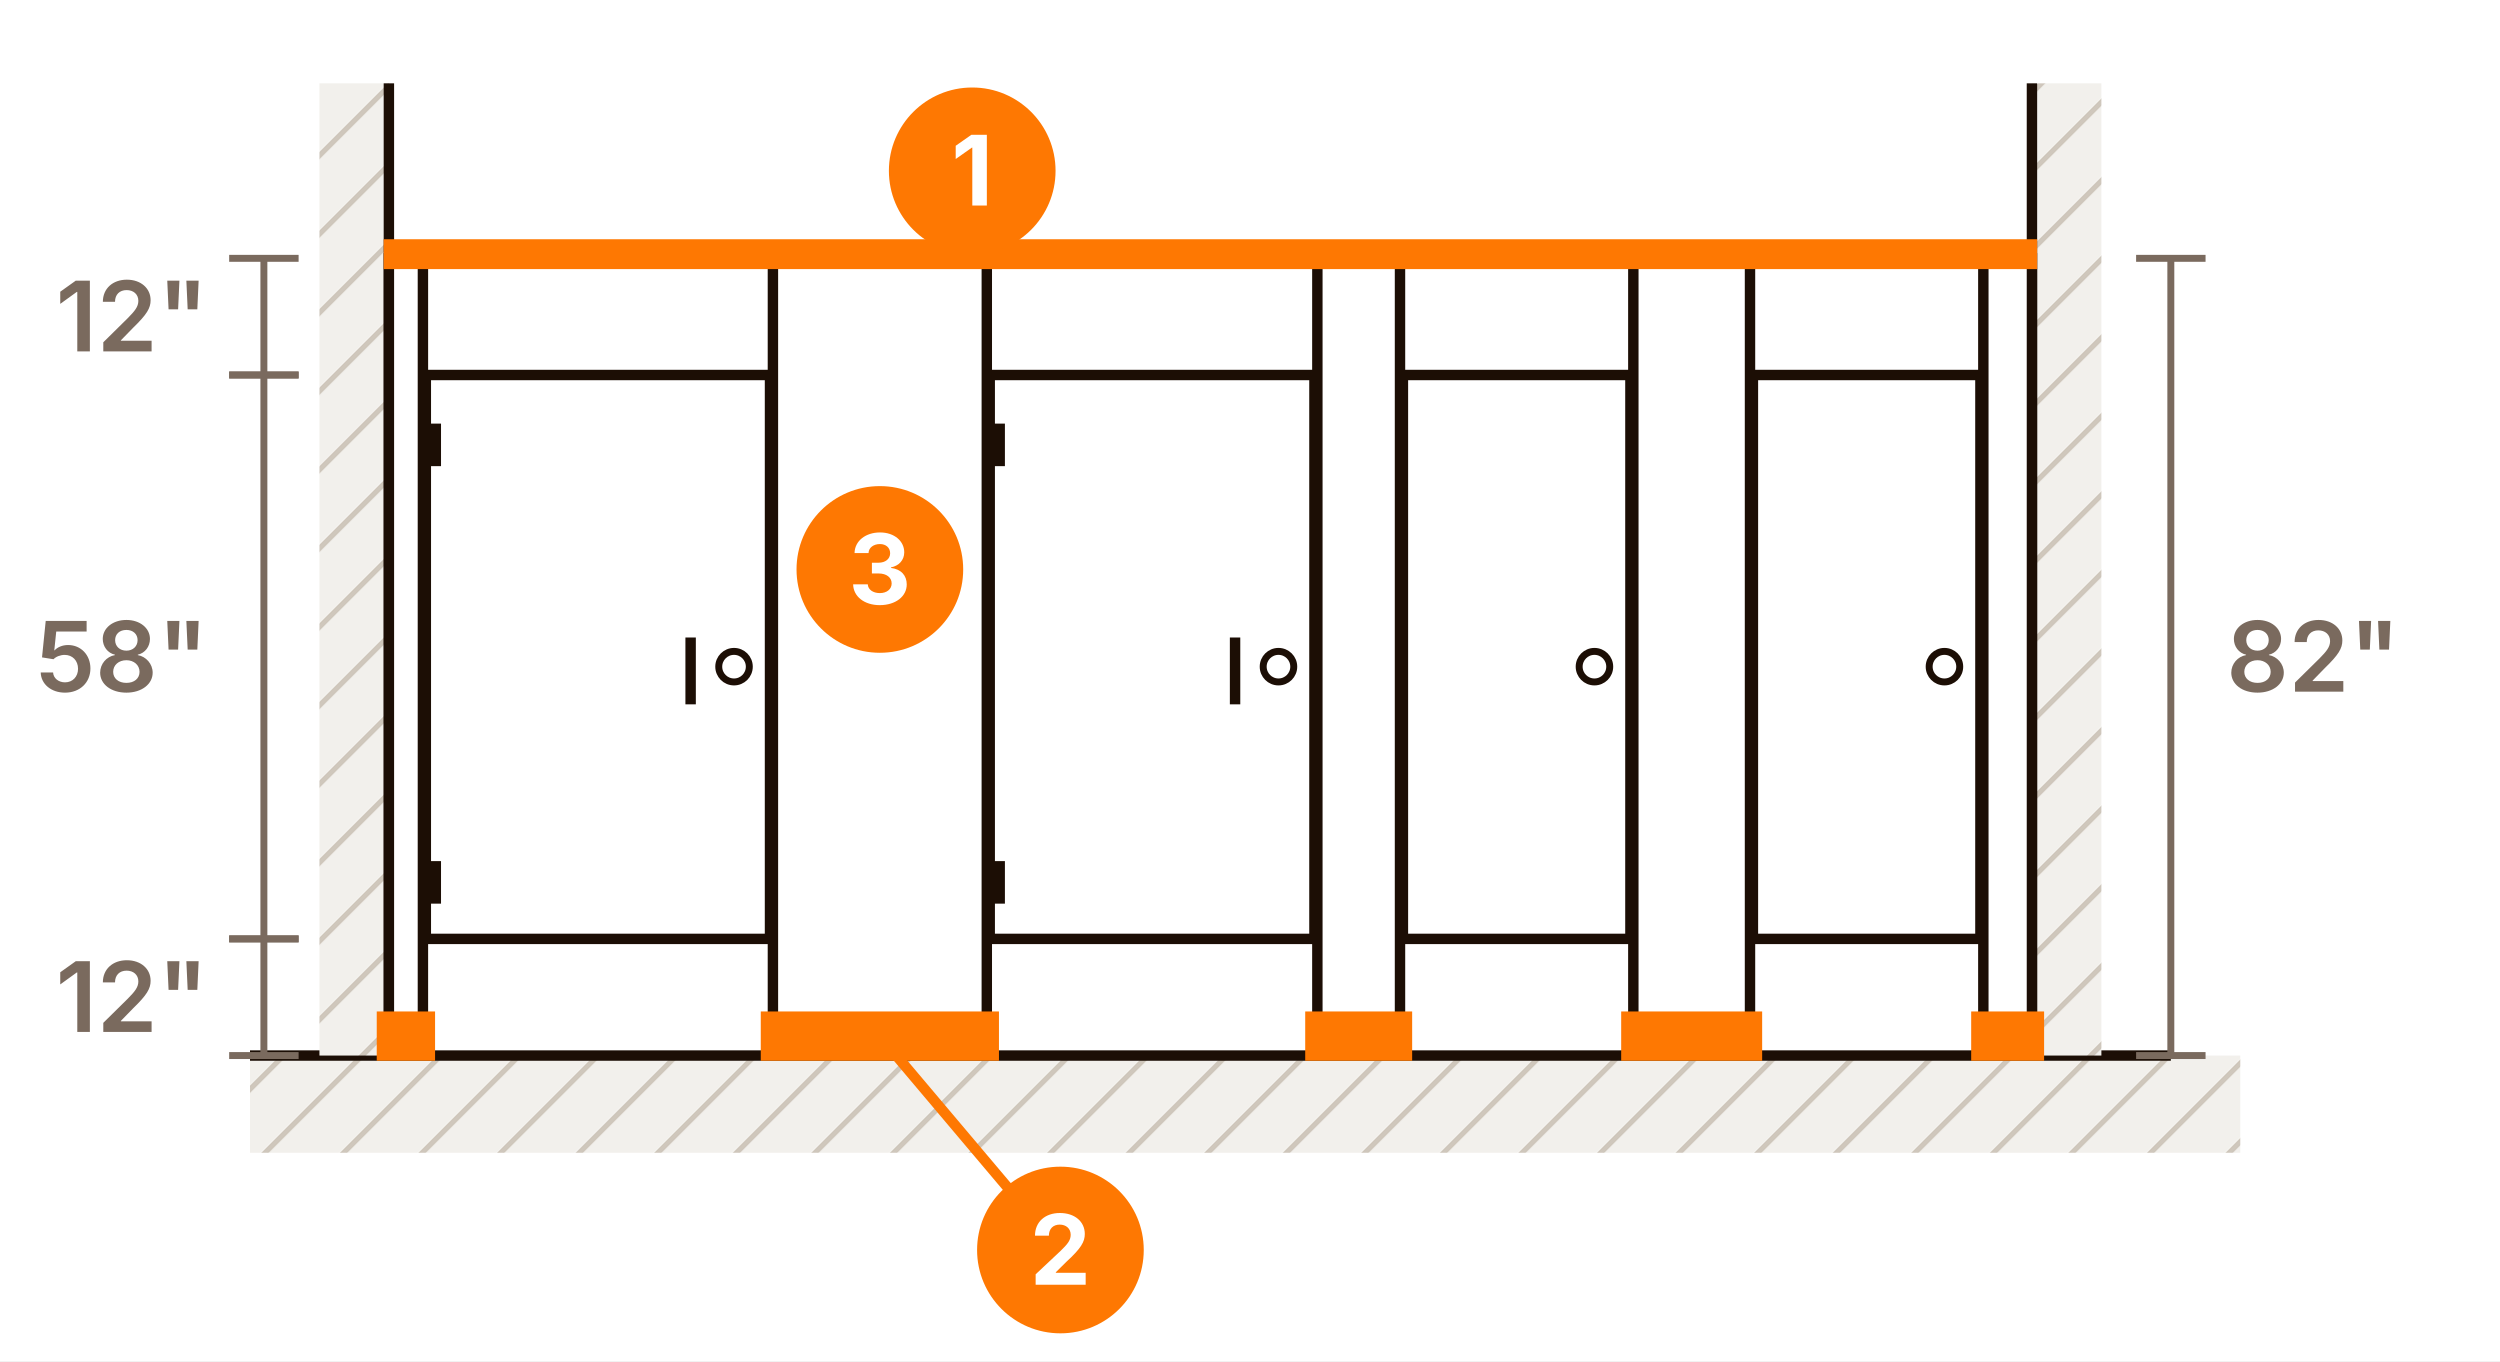
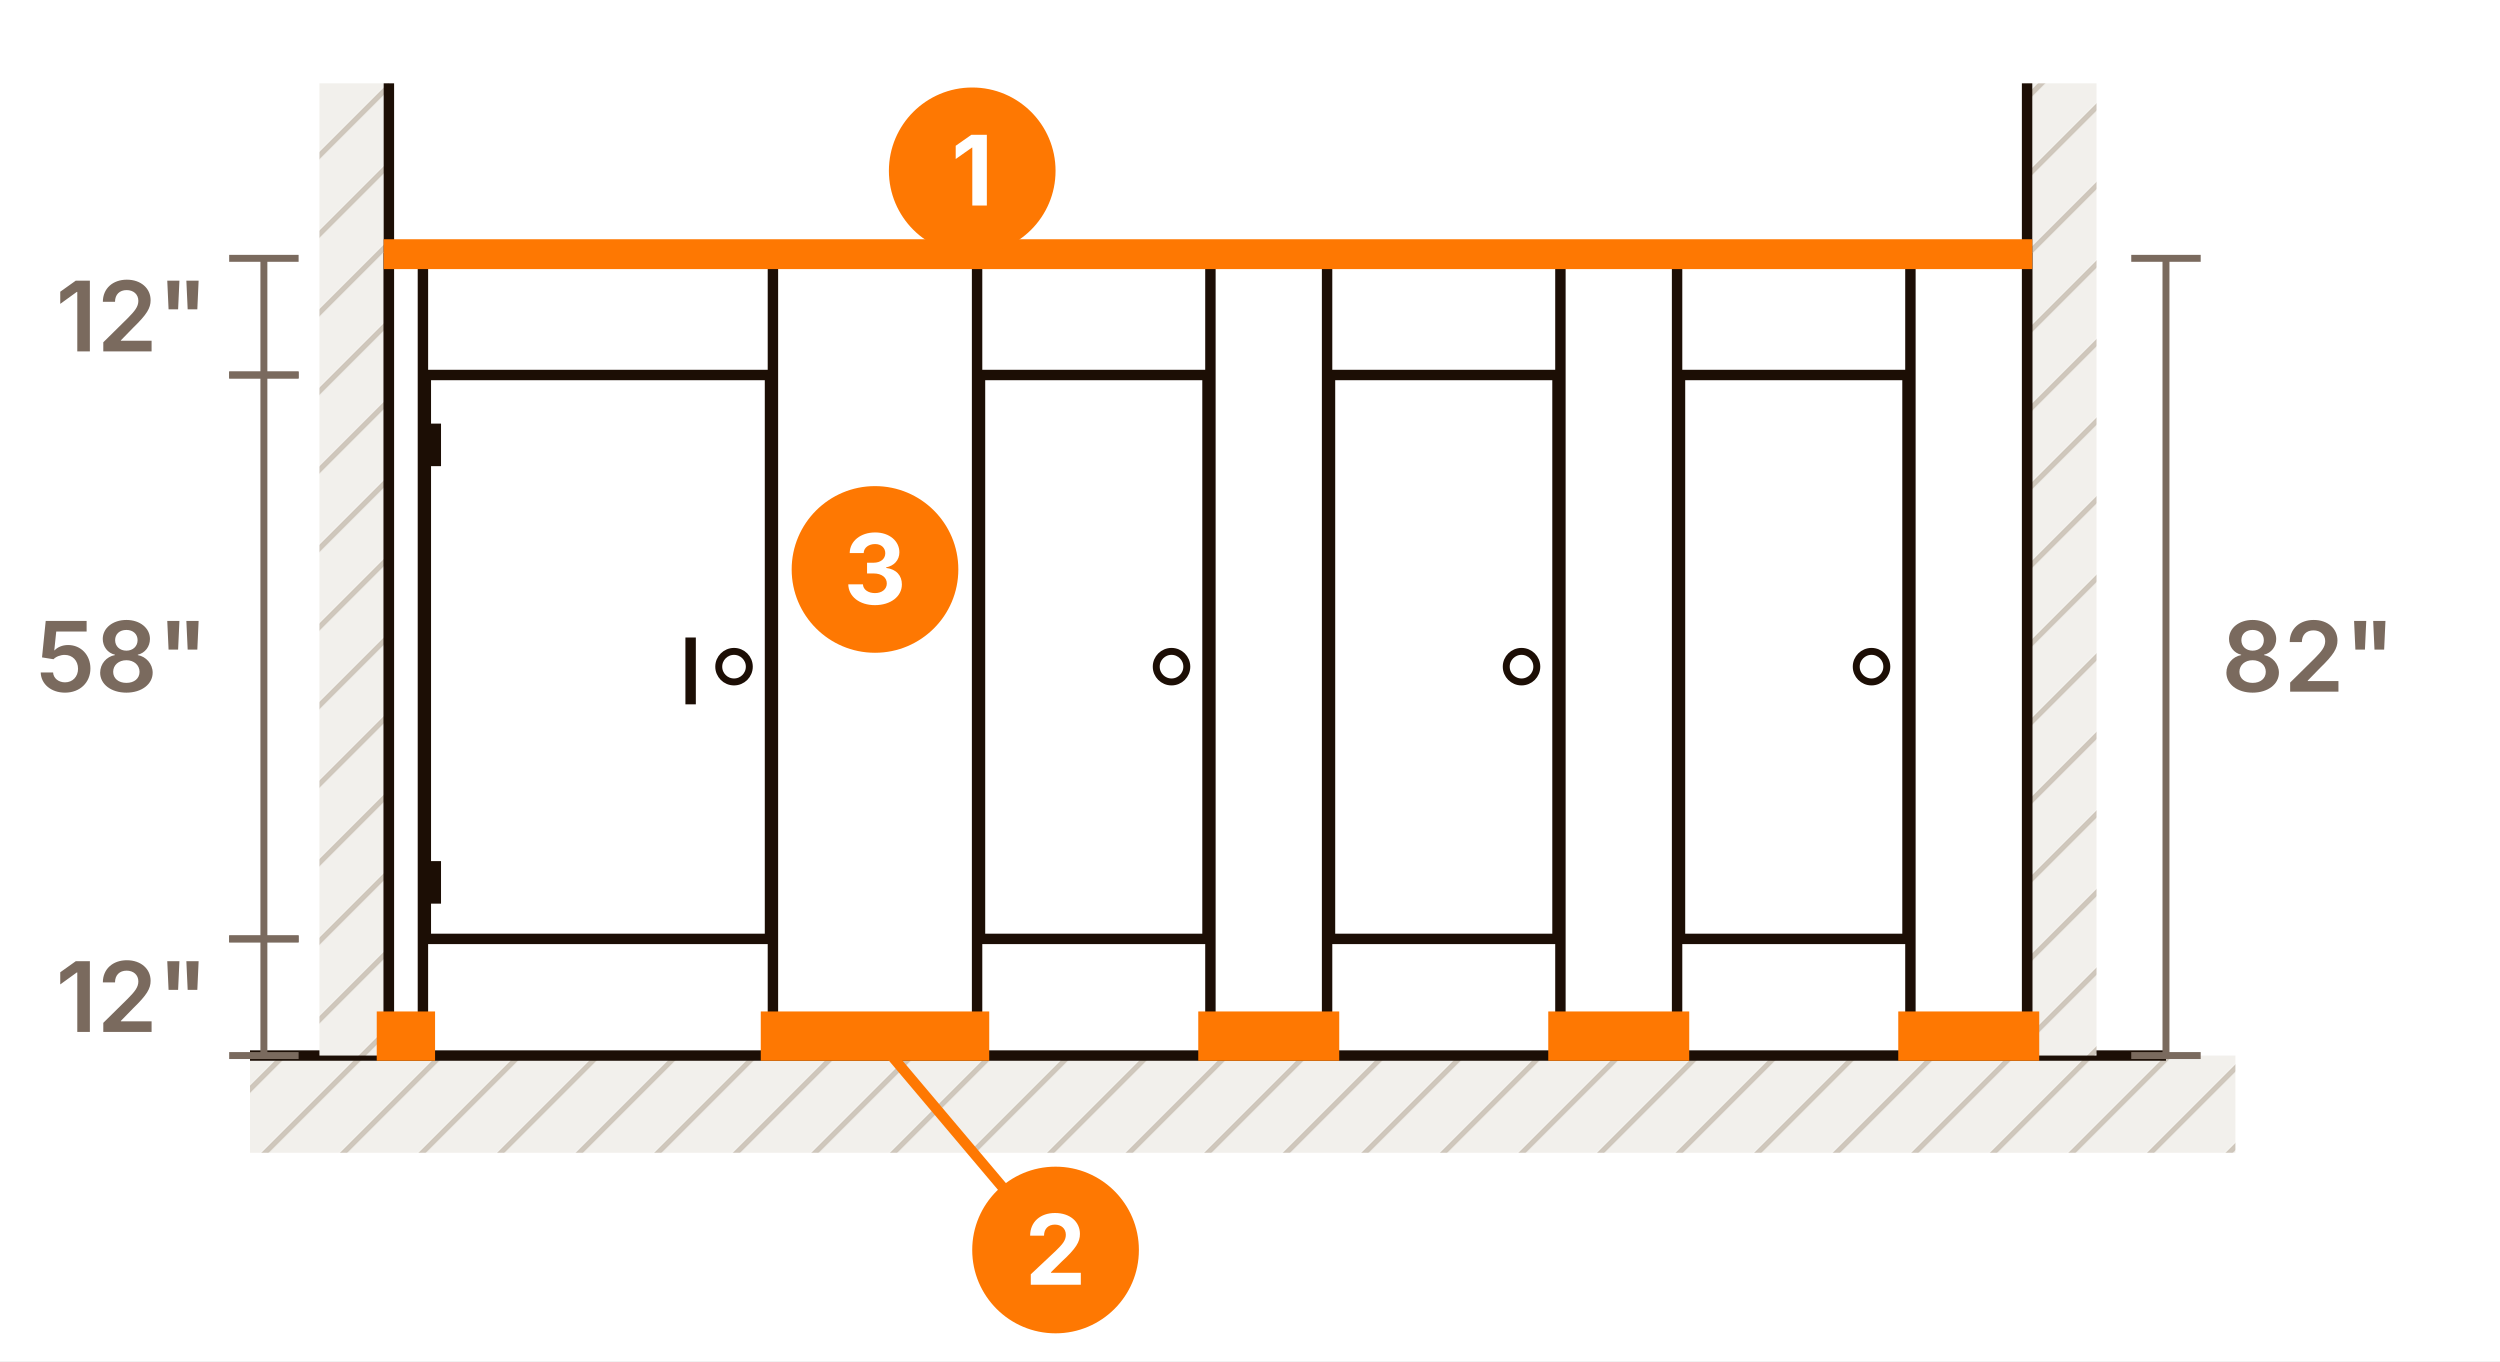
<svg xmlns="http://www.w3.org/2000/svg" viewBox="0 0 360 196" width="360" height="196" role="img" aria-labelledby="t-mounting-overhead-braced-front-m d-mounting-overhead-braced-front-m" font-family="Inter, ui-sans-serif, system-ui, sans-serif">
  <defs>
    <pattern id="hatch-mounting-overhead-braced-front-m" width="8" height="8" patternUnits="userSpaceOnUse" patternTransform="rotate(45)">
      <rect width="8" height="8" fill="#f2f0ec" />
      <line x1="0" y1="0" x2="0" y2="8" stroke="#cfc7bc" stroke-width="1.5" />
    </pattern>
    <marker id="tick-mounting-overhead-braced-front-m" viewBox="0 0 10 10" refX="5" refY="5" markerWidth="8" markerHeight="8" orient="auto">
      <path d="M2 8 L8 2" stroke="#7a6a5e" stroke-width="1.5" />
    </marker>
  </defs>
  <rect width="360" height="196" fill="#ffffff" />
-   <rect x="36" y="152" width="286.6" height="14" fill="url(#hatch-mounting-overhead-braced-front-m)" stroke="none" stroke-width="1.5" />
-   <line x1="36" y1="152" x2="312.6" y2="152" stroke="#1c0e05" stroke-width="1.5" />
+   <rect x="36" y="152" width="285.9" height="14" fill="url(#hatch-mounting-overhead-braced-front-m)" stroke="none" stroke-width="1.5" />
+   <line x1="36" y1="152" x2="311.9" y2="152" stroke="#1c0e05" stroke-width="1.5" />
  <rect x="46" y="12" width="10" height="140" fill="url(#hatch-mounting-overhead-braced-front-m)" stroke="none" stroke-width="1.5" />
  <line x1="56" y1="12" x2="56" y2="152" stroke="#1c0e05" stroke-width="1.5" />
-   <rect x="292.6" y="12" width="10" height="140" fill="url(#hatch-mounting-overhead-braced-front-m)" stroke="none" stroke-width="1.5" />
-   <line x1="292.6" y1="12" x2="292.6" y2="152" stroke="#1c0e05" stroke-width="1.5" />
+   <rect x="291.9" y="12" width="10" height="140" fill="url(#hatch-mounting-overhead-braced-front-m)" stroke="none" stroke-width="1.5" />
+   <line x1="291.9" y1="12" x2="291.9" y2="152" stroke="#1c0e05" stroke-width="1.5" />
  <rect x="56" y="37.2" width="4.9" height="113.4" fill="#ffffff" stroke="#1c0e05" stroke-width="1.5" />
  <rect x="61.32" y="54" width="49.56" height="81.2" fill="#ffffff" stroke="#1c0e05" stroke-width="1.5" />
  <rect x="60.445" y="61" width="3.062" height="6.125" fill="#1c0e05" stroke="none" stroke-width="1.5" />
  <rect x="60.445" y="124" width="3.062" height="6.125" fill="#1c0e05" stroke="none" stroke-width="1.5" />
  <rect x="98.7" y="91.8" width="1.5" height="9.625" fill="#1c0e05" stroke="none" stroke-width="1.5" />
  <circle cx="105.7" cy="96" r="2.2" fill="#fff" stroke="#1c0e05" stroke-width="1" />
-   <rect x="111.3" y="37.2" width="30.8" height="113.4" fill="#ffffff" stroke="#1c0e05" stroke-width="1.5" />
-   <rect x="142.52" y="54" width="46.76" height="81.2" fill="#ffffff" stroke="#1c0e05" stroke-width="1.5" />
-   <rect x="141.645" y="61" width="3.062" height="6.125" fill="#1c0e05" stroke="none" stroke-width="1.5" />
-   <rect x="141.645" y="124" width="3.062" height="6.125" fill="#1c0e05" stroke="none" stroke-width="1.5" />
-   <rect x="177.1" y="91.8" width="1.5" height="9.625" fill="#1c0e05" stroke="none" stroke-width="1.5" />
-   <circle cx="184.1" cy="96" r="2.2" fill="#fff" stroke="#1c0e05" stroke-width="1" />
-   <rect x="189.7" y="37.2" width="11.9" height="113.4" fill="#ffffff" stroke="#1c0e05" stroke-width="1.5" />
-   <rect x="202.02" y="54" width="32.76" height="81.2" fill="#ffffff" stroke="#1c0e05" stroke-width="1.5" />
-   <circle cx="229.6" cy="96" r="2.2" fill="#fff" stroke="#1c0e05" stroke-width="1" />
-   <rect x="235.2" y="37.2" width="16.8" height="113.4" fill="#ffffff" stroke="#1c0e05" stroke-width="1.5" />
-   <rect x="252.42" y="54" width="32.76" height="81.2" fill="#ffffff" stroke="#1c0e05" stroke-width="1.5" />
-   <circle cx="280" cy="96" r="2.2" fill="#fff" stroke="#1c0e05" stroke-width="1" />
-   <rect x="285.6" y="37.2" width="7" height="113.4" fill="#ffffff" stroke="#1c0e05" stroke-width="1.5" />
-   <rect x="56" y="35.2" width="236.6" height="2.8" fill="#fe7802" stroke="#fe7802" stroke-width="1.5" />
+   <rect x="111.3" y="37.2" width="29.4" height="113.4" fill="#ffffff" stroke="#1c0e05" stroke-width="1.5" />
+   <rect x="141.12" y="54" width="32.76" height="81.2" fill="#ffffff" stroke="#1c0e05" stroke-width="1.5" />
+   <circle cx="168.7" cy="96" r="2.2" fill="#fff" stroke="#1c0e05" stroke-width="1" />
+   <rect x="174.3" y="37.2" width="16.8" height="113.4" fill="#ffffff" stroke="#1c0e05" stroke-width="1.5" />
+   <rect x="191.52" y="54" width="32.76" height="81.2" fill="#ffffff" stroke="#1c0e05" stroke-width="1.5" />
+   <circle cx="219.1" cy="96" r="2.2" fill="#fff" stroke="#1c0e05" stroke-width="1" />
+   <rect x="224.7" y="37.2" width="16.8" height="113.4" fill="#ffffff" stroke="#1c0e05" stroke-width="1.5" />
+   <rect x="241.92" y="54" width="32.76" height="81.2" fill="#ffffff" stroke="#1c0e05" stroke-width="1.5" />
+   <circle cx="269.5" cy="96" r="2.2" fill="#fff" stroke="#1c0e05" stroke-width="1" />
+   <rect x="275.1" y="37.2" width="16.8" height="113.4" fill="#ffffff" stroke="#1c0e05" stroke-width="1.5" />
+   <rect x="56" y="35.2" width="235.9" height="2.8" fill="#fe7802" stroke="#fe7802" stroke-width="1.5" />
  <rect x="55" y="146.4" width="6.9" height="5.6" fill="#fe7802" stroke="#fe7802" stroke-width="1.5" />
-   <rect x="110.3" y="146.4" width="32.8" height="5.6" fill="#fe7802" stroke="#fe7802" stroke-width="1.5" />
-   <rect x="188.7" y="146.4" width="13.9" height="5.6" fill="#fe7802" stroke="#fe7802" stroke-width="1.5" />
-   <rect x="234.2" y="146.4" width="18.8" height="5.6" fill="#fe7802" stroke="#fe7802" stroke-width="1.5" />
-   <rect x="284.6" y="146.4" width="9" height="5.6" fill="#fe7802" stroke="#fe7802" stroke-width="1.5" />
+   <rect x="110.3" y="146.4" width="31.4" height="5.6" fill="#fe7802" stroke="#fe7802" stroke-width="1.5" />
+   <rect x="173.3" y="146.4" width="18.8" height="5.6" fill="#fe7802" stroke="#fe7802" stroke-width="1.5" />
+   <rect x="223.7" y="146.4" width="18.8" height="5.6" fill="#fe7802" stroke="#fe7802" stroke-width="1.5" />
+   <rect x="274.1" y="146.4" width="18.8" height="5.6" fill="#fe7802" stroke="#fe7802" stroke-width="1.5" />
  <line x1="140" y1="24.6" x2="140" y2="35.2" stroke="#fe7802" stroke-width="1.5" />
  <circle cx="140" cy="35.2" r="2.5" fill="#fe7802" />
  <circle cx="140" cy="24.6" r="12" fill="#fe7802" />
  <text x="140" y="29.6" font-size="14" font-weight="700" fill="#fff" text-anchor="middle">1</text>
-   <line x1="152.7" y1="180" x2="126.7" y2="149.2" stroke="#fe7802" stroke-width="1.5" />
-   <circle cx="126.7" cy="149.2" r="2.5" fill="#fe7802" />
-   <circle cx="152.7" cy="180" r="12" fill="#fe7802" />
-   <text x="152.7" y="185" font-size="14" font-weight="700" fill="#fff" text-anchor="middle">2</text>
-   <circle cx="126.7" cy="82" r="12" fill="#fe7802" />
-   <text x="126.7" y="87" font-size="14" font-weight="700" fill="#fff" text-anchor="middle">3</text>
+   <line x1="152" y1="180" x2="126" y2="149.2" stroke="#fe7802" stroke-width="1.5" />
+   <circle cx="126" cy="149.2" r="2.5" fill="#fe7802" />
+   <circle cx="152" cy="180" r="12" fill="#fe7802" />
+   <text x="152" y="185" font-size="14" font-weight="700" fill="#fff" text-anchor="middle">2</text>
+   <circle cx="126" cy="82" r="12" fill="#fe7802" />
+   <text x="126" y="87" font-size="14" font-weight="700" fill="#fff" text-anchor="middle">3</text>
  <line x1="38" y1="54" x2="38" y2="135.2" stroke="#7a6a5e" stroke-width="1" />
  <line x1="33" y1="54" x2="43" y2="54" stroke="#7a6a5e" stroke-width="1" />
  <line x1="33" y1="135.2" x2="43" y2="135.2" stroke="#7a6a5e" stroke-width="1" />
  <text x="30" y="99.6" font-size="14" font-weight="600" fill="#7a6a5e" text-anchor="end">58"</text>
  <line x1="38" y1="135.2" x2="38" y2="152" stroke="#7a6a5e" stroke-width="1" />
  <line x1="33" y1="135.2" x2="43" y2="135.2" stroke="#7a6a5e" stroke-width="1" />
  <line x1="33" y1="152" x2="43" y2="152" stroke="#7a6a5e" stroke-width="1" />
  <text x="30" y="148.6" font-size="14" font-weight="600" fill="#7a6a5e" text-anchor="end">12"</text>
  <line x1="38" y1="37.2" x2="38" y2="54" stroke="#7a6a5e" stroke-width="1" />
  <line x1="33" y1="37.2" x2="43" y2="37.2" stroke="#7a6a5e" stroke-width="1" />
  <line x1="33" y1="54" x2="43" y2="54" stroke="#7a6a5e" stroke-width="1" />
  <text x="30" y="50.6" font-size="14" font-weight="600" fill="#7a6a5e" text-anchor="end">12"</text>
-   <line x1="312.6" y1="37.2" x2="312.6" y2="152" stroke="#7a6a5e" stroke-width="1" />
-   <line x1="307.6" y1="37.2" x2="317.6" y2="37.2" stroke="#7a6a5e" stroke-width="1" />
-   <line x1="307.6" y1="152" x2="317.6" y2="152" stroke="#7a6a5e" stroke-width="1" />
-   <text x="320.6" y="99.6" font-size="14" font-weight="600" fill="#7a6a5e" text-anchor="start">82"</text>
+   <line x1="311.9" y1="37.2" x2="311.9" y2="152" stroke="#7a6a5e" stroke-width="1" />
+   <line x1="306.9" y1="37.2" x2="316.9" y2="37.2" stroke="#7a6a5e" stroke-width="1" />
+   <line x1="306.9" y1="152" x2="316.9" y2="152" stroke="#7a6a5e" stroke-width="1" />
+   <text x="319.9" y="99.6" font-size="14" font-weight="600" fill="#7a6a5e" text-anchor="start">82"</text>
</svg>
